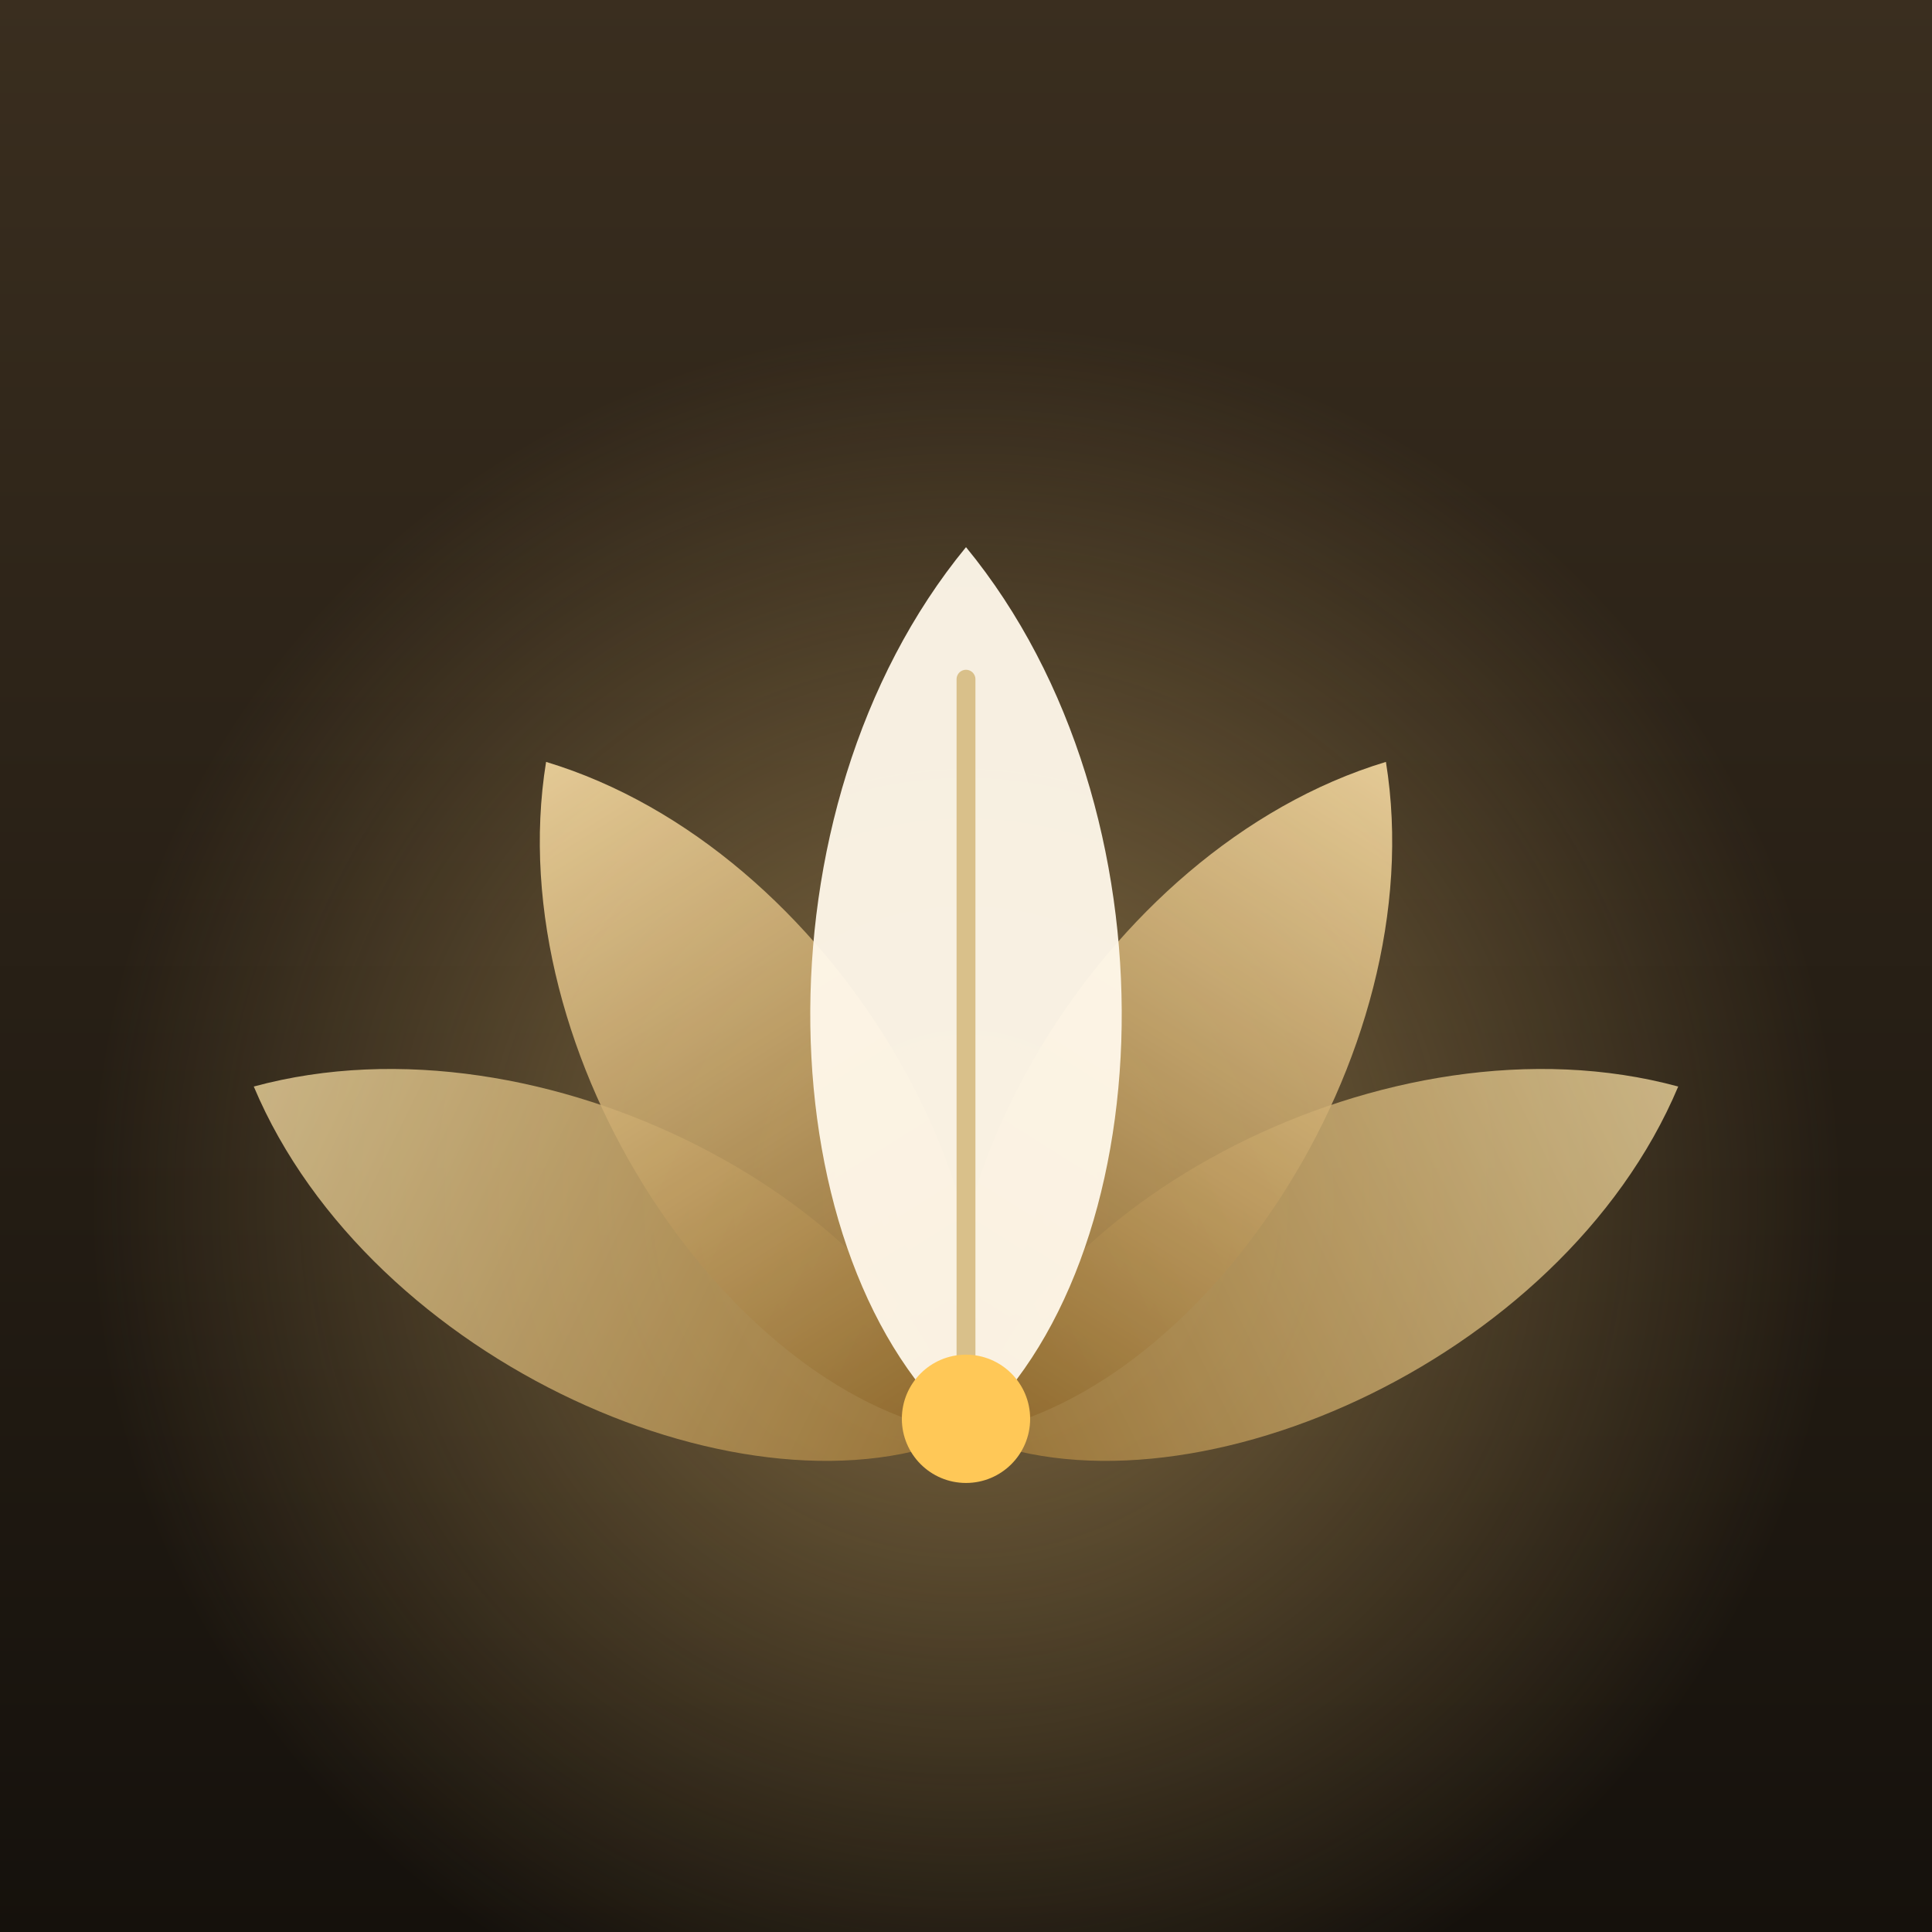
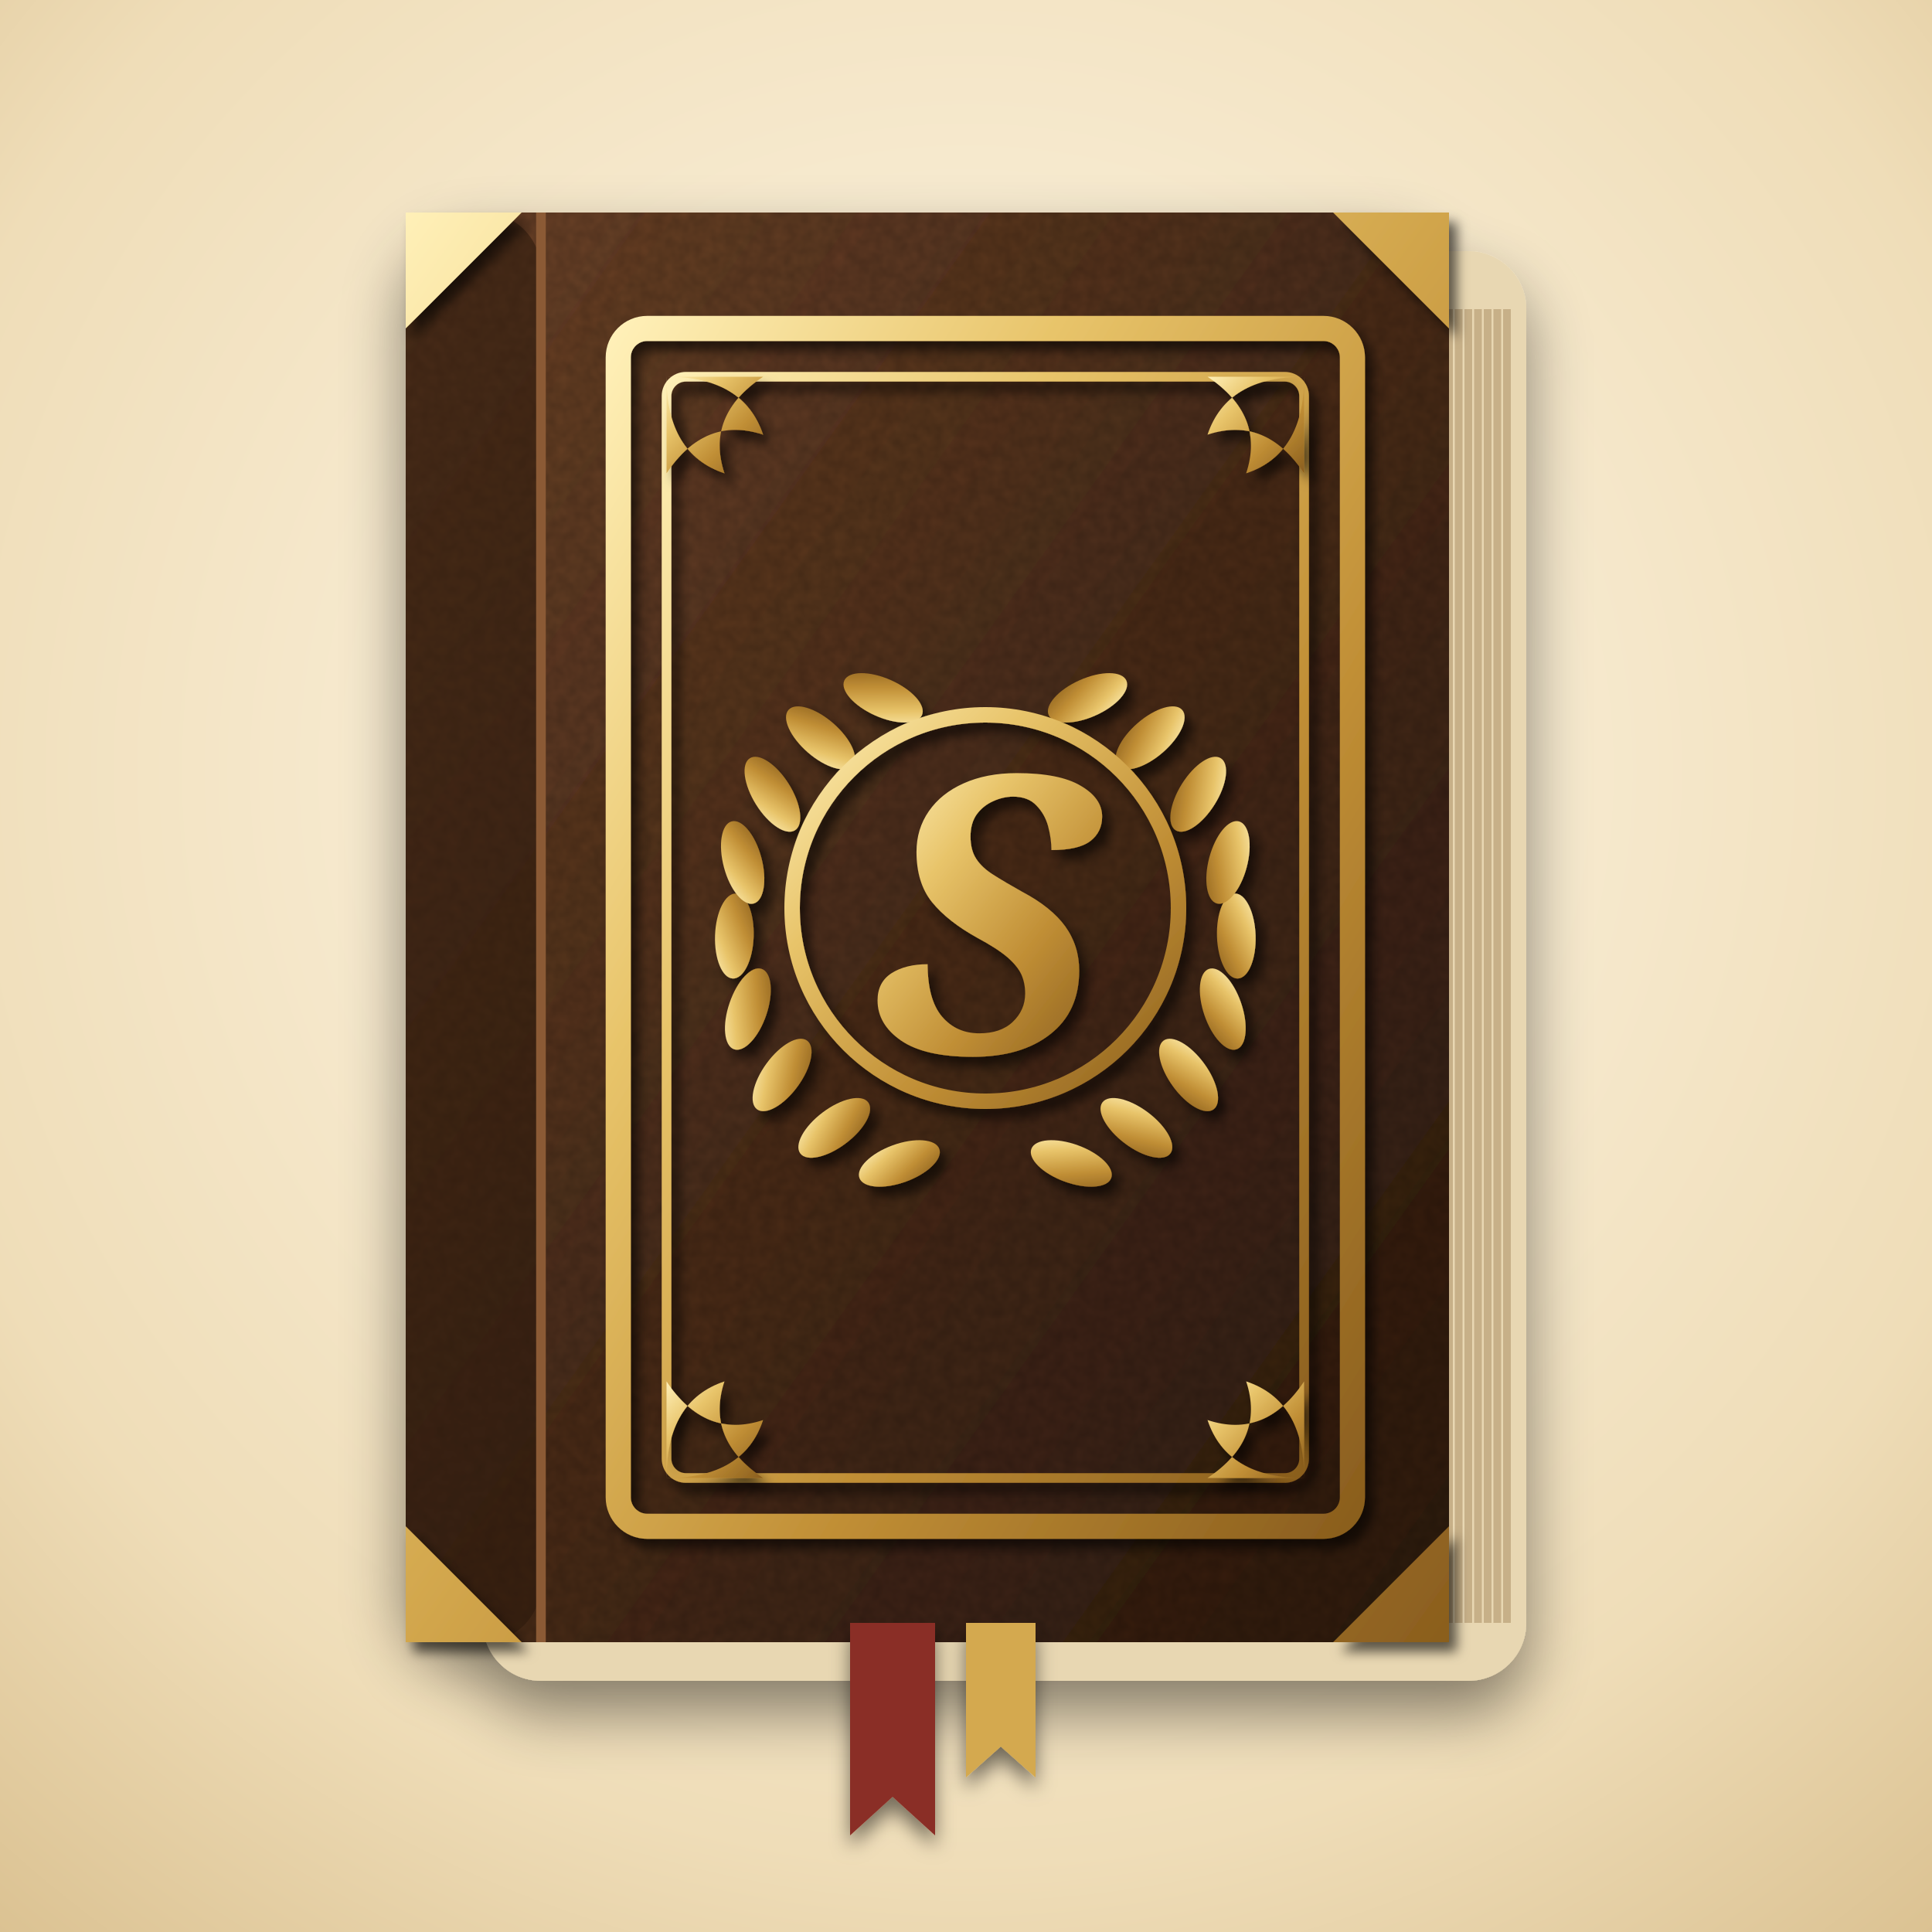
- <svg xmlns="http://www.w3.org/2000/svg" viewBox="0 0 1024 1024">
+ <svg xmlns="http://www.w3.org/2000/svg" viewBox="0 0 100 100" width="1024" height="1024">
  <defs>
-     <linearGradient id="bg" x1="0" y1="0" x2="0" y2="1">
-       <stop offset="0" stop-color="#3A2E1F" />
-       <stop offset="1" stop-color="#15110C" />
+     <radialGradient id="bgR" cx=".5" cy=".42" r=".75">
+       <stop offset="0" stop-color="#5C3E27" />
+       <stop offset=".6" stop-color="#2E1E13" />
+       <stop offset="1" stop-color="#160E08" />
+     </radialGradient>
+     <radialGradient id="bgCream" cx=".5" cy=".4" r=".8">
+       <stop offset="0" stop-color="#FFF8E8" />
+       <stop offset=".7" stop-color="#EFDDB8" />
+       <stop offset="1" stop-color="#D9BF8E" />
+     </radialGradient>
+     <linearGradient id="g" x1="0" y1="0" x2="1" y2="1">
+       <stop offset="0" stop-color="#FFF0B8" />
+       <stop offset=".3" stop-color="#E8C46A" />
+       <stop offset=".65" stop-color="#C08E35" />
+       <stop offset="1" stop-color="#8A5E1E" />
    </linearGradient>
-     <linearGradient id="p" x1="0" y1="1" x2="0" y2="0">
-       <stop offset="0" stop-color="#A67D3A" />
-       <stop offset="1" stop-color="#F2D9A0" />
+     <linearGradient id="gV" x1="0" y1="0" x2="0" y2="1">
+       <stop offset="0" stop-color="#FFF0B8" />
+       <stop offset=".45" stop-color="#E2B95C" />
+       <stop offset="1" stop-color="#9A6A24" />
    </linearGradient>
-     <linearGradient id="p2" x1="0" y1="1" x2="0" y2="0">
-       <stop offset="0" stop-color="#8A6428" />
-       <stop offset="1" stop-color="#FFE2A8" />
+     <linearGradient id="pL" x1="0" y1="0" x2="1" y2="0">
+       <stop offset="0" stop-color="#F3E4C4" />
+       <stop offset=".8" stop-color="#FFF7E6" />
+       <stop offset="1" stop-color="#CDB58A" />
    </linearGradient>
-     <radialGradient id="glow" cx="0.5" cy="0.62" r="0.45">
-       <stop offset="0" stop-color="#D6B16C" stop-opacity="0.55" />
-       <stop offset="1" stop-color="#D6B16C" stop-opacity="0" />
+     <linearGradient id="pR" x1="1" y1="0" x2="0" y2="0">
+       <stop offset="0" stop-color="#EBDAB6" />
+       <stop offset=".8" stop-color="#FFF7E6" />
+       <stop offset="1" stop-color="#CDB58A" />
+     </linearGradient>
+     <radialGradient id="glow" cx=".5" cy=".5" r=".5">
+       <stop offset="0" stop-color="#FFE7A0" stop-opacity=".85" />
+       <stop offset=".4" stop-color="#F0C25A" stop-opacity=".35" />
+       <stop offset="1" stop-color="#F0C25A" stop-opacity="0" />
    </radialGradient>
+     <radialGradient id="flame" cx=".5" cy=".7" r=".6">
+       <stop offset="0" stop-color="#FFFFFF" />
+       <stop offset=".3" stop-color="#FFF1A8" />
+       <stop offset=".7" stop-color="#F5A623" />
+       <stop offset="1" stop-color="#C0541A" />
+     </radialGradient>
+     <linearGradient id="leather" x1="0" y1="0" x2="1" y2="1">
+       <stop offset="0" stop-color="#6E4428" />
+       <stop offset=".5" stop-color="#4A2C19" />
+       <stop offset="1" stop-color="#2C190D" />
+     </linearGradient>
+     <linearGradient id="wax" x1="0" y1="0" x2="1" y2="1">
+       <stop offset="0" stop-color="#B8584A" />
+       <stop offset=".5" stop-color="#8A2E25" />
+       <stop offset="1" stop-color="#5A1812" />
+     </linearGradient>
+     <filter id="blur2">
+       <feGaussianBlur stdDeviation="1.2" />
+     </filter>
+     <filter id="sh" x="-20%" y="-20%" width="140%" height="140%">
+       <feDropShadow dx="0" dy="1.6" stdDeviation="1.6" flood-color="#000" flood-opacity=".45" />
+     </filter>
+     <filter id="shS" x="-20%" y="-20%" width="140%" height="140%">
+       <feDropShadow dx="0" dy=".6" stdDeviation=".5" flood-color="#000" flood-opacity=".5" />
+     </filter>
+     <filter id="tex">
+       <feTurbulence type="fractalNoise" baseFrequency="1.6" numOctaves="2" seed="3" />
+       <feColorMatrix values="0 0 0 0 0  0 0 0 0 0  0 0 0 0 0  0 0 0 .22 0" />
+       <feComposite in2="SourceGraphic" operator="in" />
+     </filter>
+     <filter id="emb">
+       <feDropShadow dx="-.3" dy="-.3" stdDeviation=".2" flood-color="#FFF3C4" flood-opacity=".6" />
+       <feDropShadow dx=".4" dy=".5" stdDeviation=".3" flood-color="#000" flood-opacity=".6" />
+     </filter>
  </defs>
-   <rect width="1024" height="1024" fill="url(#bg)" />
-   <rect width="1024" height="1024" fill="url(#glow)" />
-   <g transform="translate(512 760)">
-     <path id="pt" d="M0,0 C 95,-80 105,-300 0,-420 C -105,-300 -95,-80 0,0 Z" fill="url(#p)" opacity="0.78" transform="rotate(-64)" />
-     <path d="M0,0 C 95,-80 105,-300 0,-420 C -105,-300 -95,-80 0,0 Z" fill="url(#p)" opacity="0.78" transform="rotate(64)" />
-     <path d="M0,0 C 95,-80 105,-300 0,-420 C -105,-300 -95,-80 0,0 Z" fill="url(#p2)" opacity="0.85" transform="rotate(-32)" />
-     <path d="M0,0 C 95,-80 105,-300 0,-420 C -105,-300 -95,-80 0,0 Z" fill="url(#p2)" opacity="0.85" transform="rotate(32)" />
-     <path d="M0,0 C 105,-90 115,-330 0,-470 C -115,-330 -105,-90 0,0 Z" fill="#FFF8EA" opacity="0.95" />
-     <path d="M0,-40 L0,-400" stroke="#D9C08A" stroke-width="10" stroke-linecap="round" />
-     <circle cx="0" cy="-8" r="34" fill="#FFC857" />
+   <rect width="100" height="100" fill="url(#bgCream)" />
+   <g filter="url(#sh)">
+     <rect x="25" y="13" width="54" height="74" rx="3" fill="#E8D7B2" />
+     <g stroke="#C7B088" stroke-width=".4">
+       <path d="M74 16 V84" />
+       <path d="M74.5 16 V84" />
+       <path d="M75 16 V84" />
+       <path d="M75.5 16 V84" />
+       <path d="M76 16 V84" />
+       <path d="M76.5 16 V84" />
+       <path d="M77 16 V84" />
+       <path d="M77.5 16 V84" />
+       <path d="M78 16 V84" />
+     </g>
+     <rect x="21" y="11" width="54" height="74" rx="3.5" fill="url(#leather)" />
  </g>
+   <rect x="21" y="11" width="54" height="74" rx="3.5" fill="#000" filter="url(#tex)" />
+   <rect x="21" y="11" width="7" height="74" rx="3" fill="#2A170B" opacity=".55" />
+   <path d="M28 11 V85" stroke="#8B5A35" stroke-width=".5" />
+   <g fill="none" stroke="url(#g)" filter="url(#emb)">
+     <rect x="32" y="17" width="38" height="62" rx="1.5" stroke-width="1.3" />
+     <rect x="34.5" y="19.5" width="33" height="57" rx="1" stroke-width=".5" />
+   </g>
+   <g filter="url(#emb)">
+     <path d="M34.5 19.5 q4 0 5 3 q-3 -1 -5 2z M34.5 19.5 q0 4 3 5 q-1 -3 2 -5z" fill="url(#g)" />
+     <path d="M67.5 19.5 q-4 0 -5 3 q3 -1 5 2z M67.5 19.5 q0 4 -3 5 q1 -3 -2 -5z" fill="url(#g)" />
+     <path d="M34.5 76.5 q4 0 5 -3 q-3 1 -5 -2z M34.5 76.5 q0 -4 3 -5 q-1 3 2 5z" fill="url(#g)" />
+     <path d="M67.5 76.5 q-4 0 -5 -3 q3 1 5 -2z M67.5 76.5 q0 -4 -3 -5 q1 3 -2 5z" fill="url(#g)" />
+   </g>
+   <g filter="url(#emb)">
+     <ellipse cx="46.55" cy="60.22" rx="2.2" ry="1" fill="url(#g)" transform="rotate(-20.00 46.55 60.22)" />
+     <ellipse cx="43.18" cy="58.38" rx="2.2" ry="1" fill="url(#g)" transform="rotate(-37.00 43.18 58.38)" />
+     <ellipse cx="40.48" cy="55.64" rx="2.2" ry="1" fill="url(#g)" transform="rotate(-54.00 40.48 55.64)" />
+     <ellipse cx="38.71" cy="52.23" rx="2.2" ry="1" fill="url(#g)" transform="rotate(-71.00 38.71 52.23)" />
+     <ellipse cx="38.01" cy="48.45" rx="2.2" ry="1" fill="url(#g)" transform="rotate(-88.00 38.01 48.45)" />
+     <ellipse cx="38.44" cy="44.64" rx="2.2" ry="1" fill="url(#g)" transform="rotate(-105.00 38.44 44.64)" />
+     <ellipse cx="39.98" cy="41.11" rx="2.2" ry="1" fill="url(#g)" transform="rotate(-122.00 39.98 41.11)" />
+     <ellipse cx="42.47" cy="38.19" rx="2.2" ry="1" fill="url(#g)" transform="rotate(-139.00 42.47 38.19)" />
+     <ellipse cx="45.71" cy="36.12" rx="2.2" ry="1" fill="url(#g)" transform="rotate(-156.00 45.71 36.12)" />
+     <ellipse cx="55.45" cy="60.22" rx="2.2" ry="1" fill="url(#g)" transform="rotate(20.00 55.45 60.22)" />
+     <ellipse cx="58.82" cy="58.38" rx="2.2" ry="1" fill="url(#g)" transform="rotate(37.00 58.82 58.38)" />
+     <ellipse cx="61.52" cy="55.64" rx="2.2" ry="1" fill="url(#g)" transform="rotate(54.00 61.52 55.64)" />
+     <ellipse cx="63.29" cy="52.23" rx="2.2" ry="1" fill="url(#g)" transform="rotate(71.00 63.29 52.23)" />
+     <ellipse cx="63.99" cy="48.45" rx="2.2" ry="1" fill="url(#g)" transform="rotate(88.00 63.99 48.45)" />
+     <ellipse cx="63.56" cy="44.64" rx="2.2" ry="1" fill="url(#g)" transform="rotate(105.00 63.56 44.64)" />
+     <ellipse cx="62.02" cy="41.11" rx="2.2" ry="1" fill="url(#g)" transform="rotate(122.00 62.02 41.11)" />
+     <ellipse cx="59.53" cy="38.19" rx="2.2" ry="1" fill="url(#g)" transform="rotate(139.00 59.53 38.19)" />
+     <ellipse cx="56.29" cy="36.12" rx="2.2" ry="1" fill="url(#g)" transform="rotate(156.00 56.29 36.12)" />
+     <circle cx="51" cy="47" r="10" fill="none" stroke="url(#g)" stroke-width=".8" />
+     <text x="51" y="54.5" text-anchor="middle" font-family="Caladea" font-style="italic" font-weight="700" font-size="20" fill="url(#g)">S</text>
+   </g>
+   <g filter="url(#shS)">
+     <path d="M44 84 v11 l2.2 -2 l2.2 2 v-11z" fill="#8A2E25" />
+     <path d="M50 84 v8 l1.8 -1.6 l1.8 1.6 v-8z" fill="#D4A94F" />
+   </g>
+   <path d="M21 11 h6 l-6 6z M75 11 h-6 l6 6z M21 85 h6 l-6 -6z M75 85 h-6 l6 -6z" fill="url(#g)" filter="url(#emb)" />
</svg>
